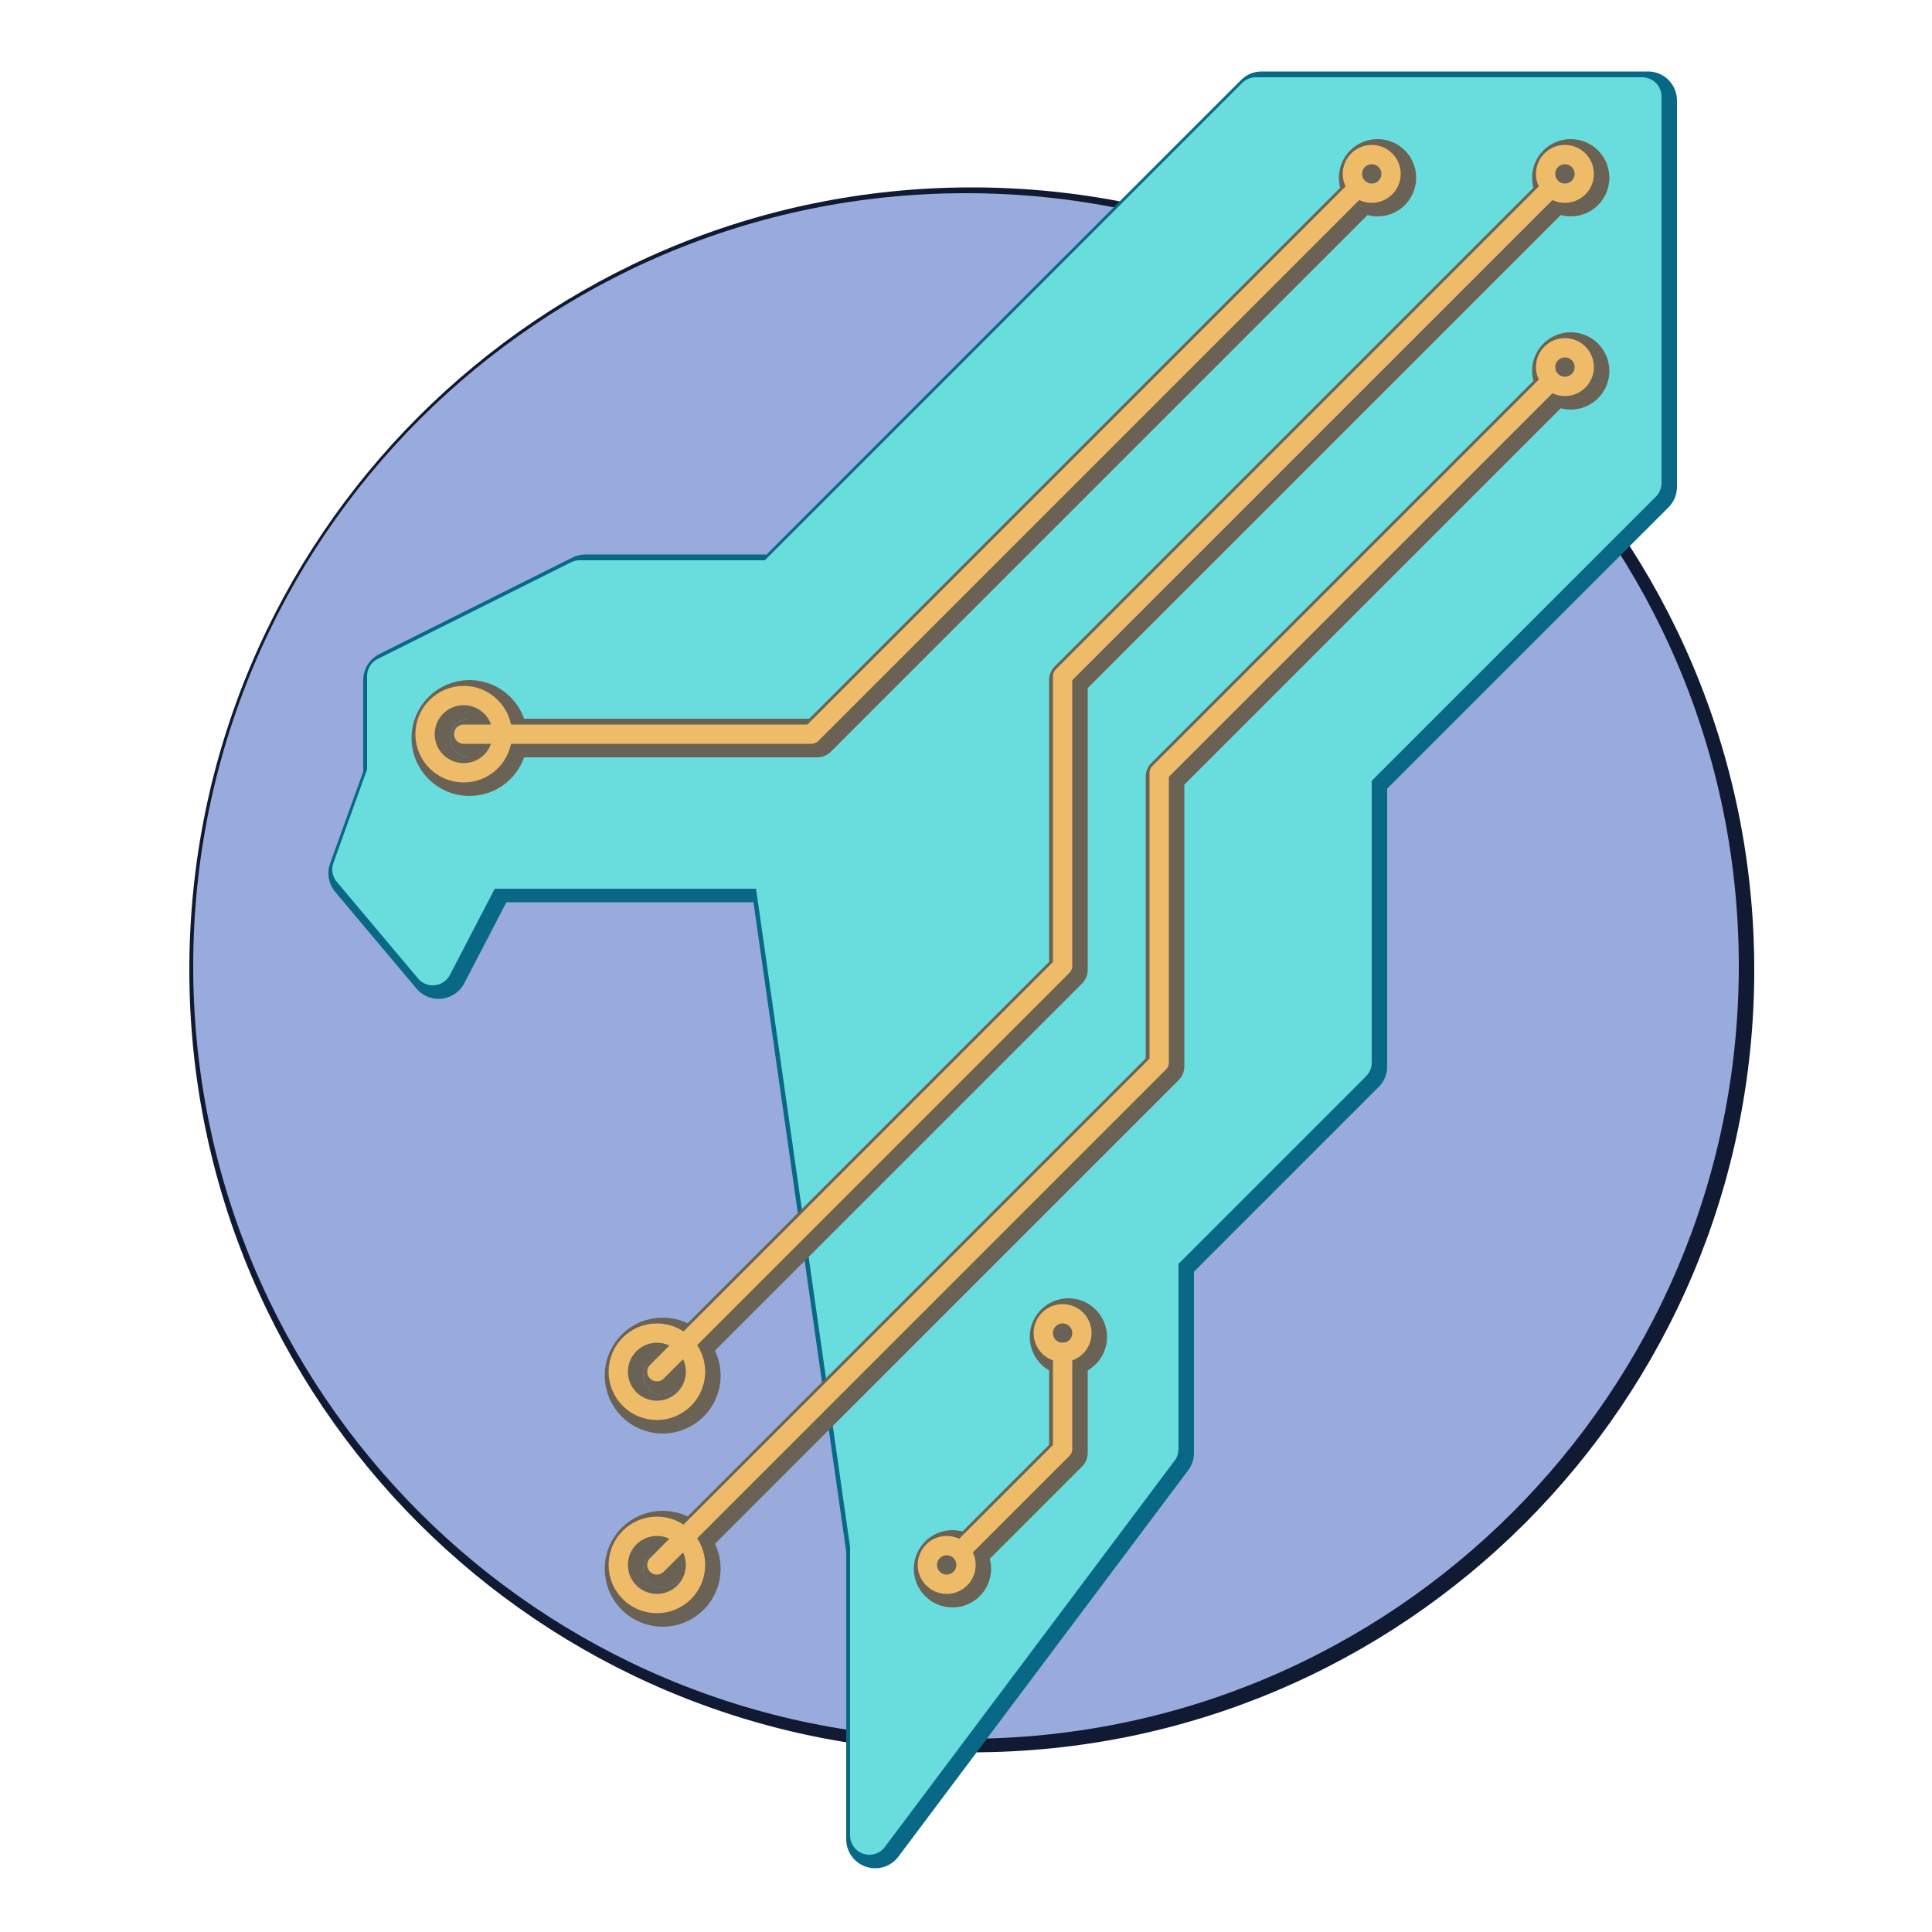
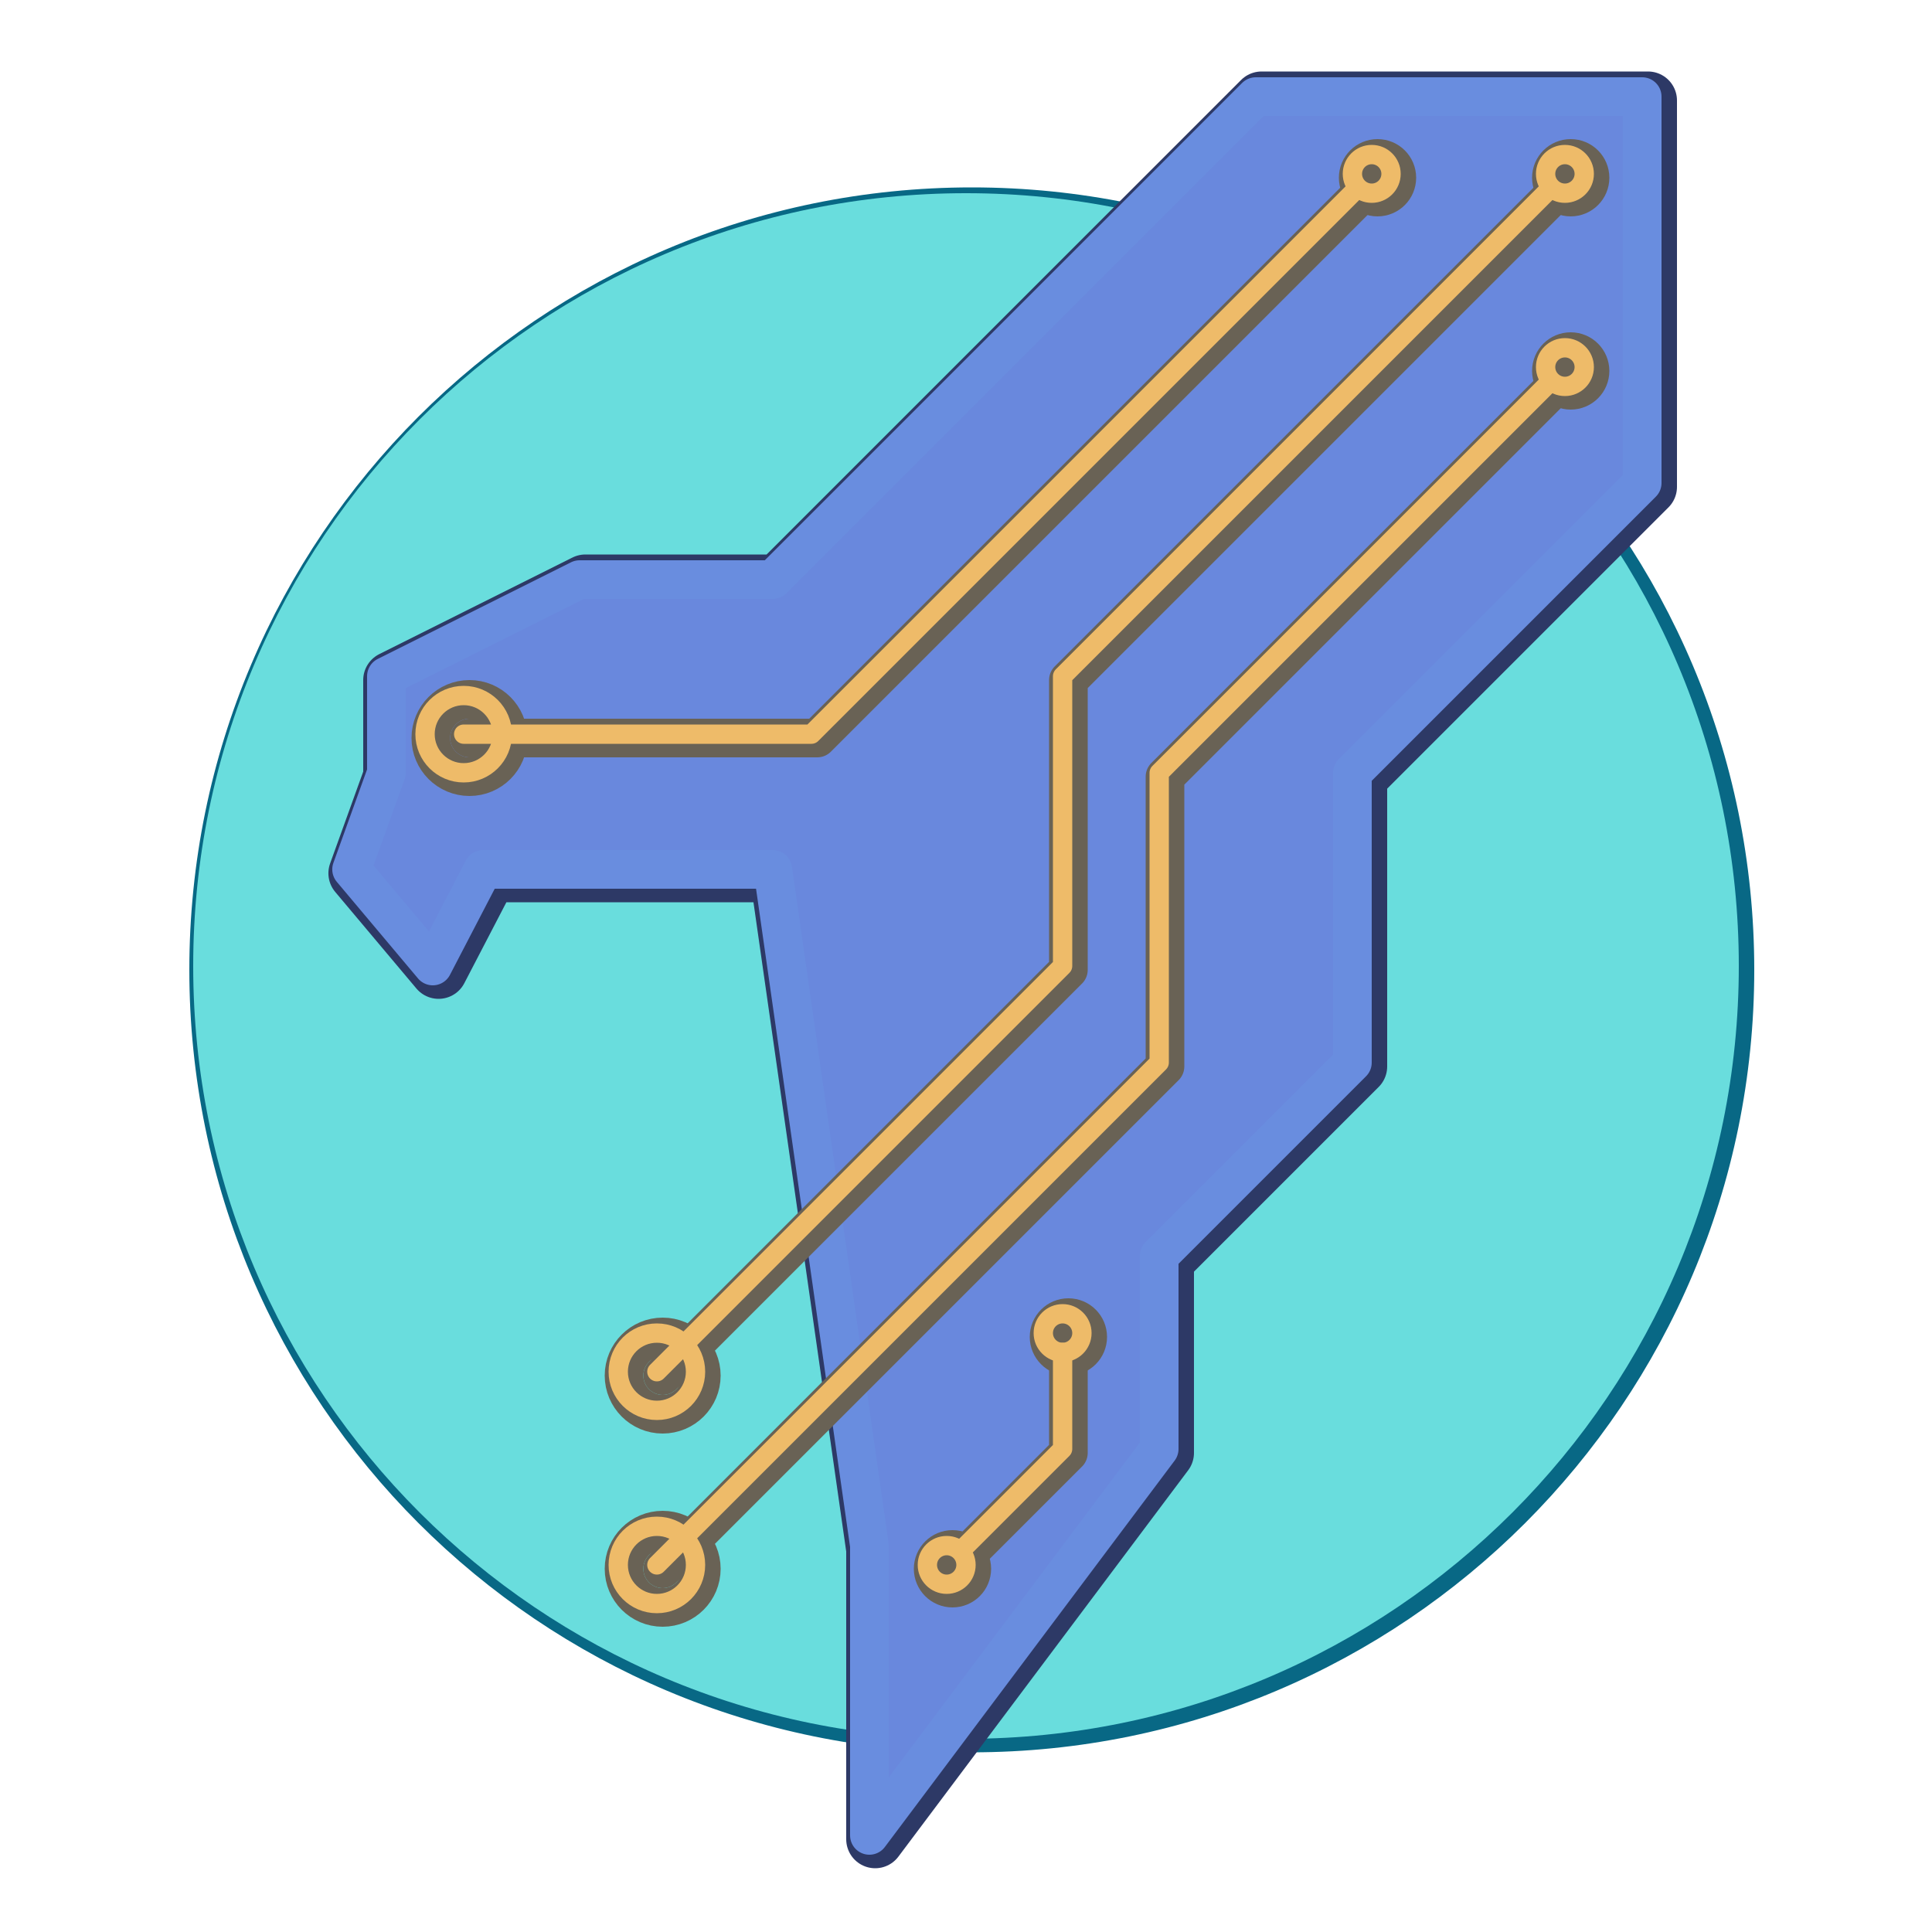
<svg xmlns="http://www.w3.org/2000/svg" width="100" height="100" viewBox="0 0 100 100" version="1.1" id="svg1">
  <defs id="defs1" />
  <g id="layer1" style="display:none">
    <rect style="fill:none;stroke:#000000;stroke-width:1;stroke-linecap:round;stroke-linejoin:round;stroke-dasharray:none;stroke-opacity:1;paint-order:stroke markers fill" id="rect1" width="21.883" height="35.544" x="3.979" y="55.968" />
    <rect style="fill:none;stroke:#000000;stroke-width:1;stroke-linecap:round;stroke-linejoin:round;stroke-dasharray:none;stroke-opacity:1;paint-order:stroke markers fill" id="rect1-3" width="18.302" height="26.26" x="5.769" y="57.958" ry="0" />
    <circle style="fill:none;stroke:#000000;stroke-width:1;stroke-linecap:round;stroke-linejoin:round;stroke-dasharray:none;stroke-opacity:1;paint-order:stroke markers fill" id="path1" cx="14.92" cy="87.798" r="2.056" />
    <path style="fill:none;stroke:#000000;stroke-width:1;stroke-linecap:round;stroke-linejoin:round;stroke-dasharray:none;stroke-opacity:1;paint-order:stroke markers fill" d="m 78.142,11.22 c -7.42,10.045 -17.711,14.139 -35.434,12.166 -17.93,-1.569 -10.758,15.24 -10.758,15.24 0,0 -12.327,0.672 -9.413,14.344 7.039,-8.408 12.609,-3.369 12.609,-3.369 0,0 -1.051,3.917 9.019,4.509 14.51,0.854 38.51,-3.138 43.103,-11.406" id="path2" />
  </g>
  <g id="layer2" style="display:none">
    <circle style="fill:none;stroke:#000000;stroke-width:1;stroke-linecap:round;stroke-linejoin:round;stroke-dasharray:none;stroke-opacity:1;paint-order:stroke markers fill" id="path3" cx="50" cy="50" r="40" />
    <path style="fill:none;stroke:#000000;stroke-width:1;stroke-linecap:round;stroke-linejoin:round;stroke-dasharray:none;stroke-opacity:1;paint-order:stroke markers fill" d="M 10,75 15,65 V 55 H 25 L 45,32.493 75,22.944 90,10 95,13.66 97.48,25 80,33.554 60,51.724 30,65 20,70 h -2.626 z" id="path4" />
    <path style="fill:none;stroke:#000000;stroke-width:1;stroke-linecap:round;stroke-linejoin:round;stroke-dasharray:none;stroke-opacity:1;paint-order:stroke markers fill" d="M 23.21,50 10,27.719 V 5 l 10,10 40,10" id="path5" />
    <path style="fill:none;stroke:#000000;stroke-width:1;stroke-linecap:round;stroke-linejoin:round;stroke-dasharray:none;stroke-opacity:1;paint-order:stroke markers fill" d="M 32.228,60 40,70 35,80 48.143,95 80,105 90,95 70,65 V 35" id="path6" />
  </g>
  <g id="layer3" style="display:none">
    <circle style="fill:none;stroke:#000000;stroke-width:1;stroke-linecap:round;stroke-linejoin:round;stroke-dasharray:none;stroke-opacity:1;paint-order:stroke markers fill" id="path7" cx="5" cy="85" r="50" />
    <circle style="fill:none;stroke:#000000;stroke-width:1;stroke-linecap:round;stroke-linejoin:round;stroke-dasharray:none;stroke-opacity:1;paint-order:stroke markers fill" id="path7-9" cx="20" cy="65" r="50" />
    <path style="fill:none;stroke:#000000;stroke-width:1;stroke-linecap:round;stroke-linejoin:round;stroke-dasharray:none;stroke-opacity:1;paint-order:stroke markers fill" d="M 0,100 95,5" id="path8" />
    <path style="fill:none;stroke:#000000;stroke-width:1;stroke-linecap:round;stroke-linejoin:round;stroke-dasharray:none;stroke-opacity:1;paint-order:stroke markers fill" d="M -20,100 75,5" id="path8-7" />
    <path style="fill:none;stroke:#000000;stroke-width:1;stroke-linecap:round;stroke-linejoin:round;stroke-dasharray:none;stroke-opacity:1;paint-order:stroke markers fill" d="M 20,100 95,25" id="path8-8" />
    <path style="fill:none;stroke:#000000;stroke-width:1;stroke-linecap:round;stroke-linejoin:round;stroke-dasharray:none;stroke-opacity:1;paint-order:stroke markers fill" d="M -40,100 60,0" id="path8-3" />
    <path style="fill:none;stroke:#000000;stroke-width:1;stroke-linecap:round;stroke-linejoin:round;stroke-dasharray:none;stroke-opacity:1;paint-order:stroke markers fill" d="M 40,100 95,45" id="path8-9" />
    <path style="fill:none;stroke:#000000;stroke-width:1;stroke-linecap:round;stroke-linejoin:round;stroke-dasharray:none;stroke-opacity:1;paint-order:stroke markers fill" d="M 75,5 H 95 V 25" id="path9" />
    <circle style="fill:none;stroke:#000000;stroke-width:1;stroke-linecap:round;stroke-linejoin:round;stroke-dasharray:none;stroke-opacity:1;paint-order:stroke markers fill" id="path10" cx="40" cy="54" r="10" />
    <circle style="fill:none;stroke:#000000;stroke-width:1;stroke-linecap:round;stroke-linejoin:round;stroke-dasharray:none;stroke-opacity:1;paint-order:stroke markers fill" id="path10-1" cx="40" cy="47" r="15" />
    <circle style="fill:none;stroke:#000000;stroke-width:1;stroke-linecap:round;stroke-linejoin:round;stroke-dasharray:none;stroke-opacity:1;paint-order:stroke markers fill" id="path10-1-3" cx="42" cy="39" r="15" />
  </g>
  <g id="g18">
-     <circle style="fill:none;fill-opacity:1;stroke:#101a33;stroke-width:1;stroke-linecap:square;stroke-linejoin:round;stroke-dasharray:none;stroke-opacity:1;paint-order:normal" id="circle1" cx="50.3" cy="50.2" r="40" />
-     <circle style="fill:#99aadd;fill-opacity:1;stroke:none;stroke-width:2;stroke-linecap:square;stroke-linejoin:round;stroke-dasharray:none;stroke-opacity:1;paint-order:normal" id="path21" cx="50" cy="50" r="40" />
-     <path id="path15" style="fill:none;fill-opacity:1;stroke:#086885;stroke-width:3;stroke-linecap:square;stroke-linejoin:round;stroke-dasharray:none;stroke-opacity:1;paint-order:normal" d="m 65.3,5.2 -25,25 h -10 l -10,5 v 5 l -1.802,5 4.203,5 2.599,-5 h 15 l 5,35 v 15 l 15,-20 v -10 l 10,-10 v -15 l 15,-15 v -20 z" />
-     <path id="path37" style="fill:#69dddd;fill-opacity:1;stroke:#69dddd;stroke-width:2;stroke-linecap:square;stroke-linejoin:round;stroke-dasharray:none;stroke-opacity:1;paint-order:normal" d="M 65,5 40,30 H 30 l -10,5 v 5 l -1.802,5 4.203,5 L 25,45 h 15 l 5,35 V 95 L 60,75 V 65 L 70,55 V 40 L 85,25 V 5 Z" />
+     <circle style="fill:none;fill-opacity:1;stroke:#086885;stroke-width:1;stroke-linecap:square;stroke-linejoin:round;stroke-dasharray:none;stroke-opacity:1;paint-order:normal" id="circle1" cx="50.3" cy="50.2" r="40" />
+     <circle style="fill:#69dddd;fill-opacity:1;stroke:none;stroke-width:2;stroke-linecap:square;stroke-linejoin:round;stroke-dasharray:none;stroke-opacity:1;paint-order:normal" id="path21" cx="50" cy="50" r="40" />
+     <path id="path15" style="fill:none;fill-opacity:1;stroke:#2d3966;stroke-width:3;stroke-linecap:square;stroke-linejoin:round;stroke-dasharray:none;stroke-opacity:1;paint-order:normal" d="m 65.3,5.2 -25,25 h -10 l -10,5 v 5 l -1.802,5 4.203,5 2.599,-5 h 15 l 5,35 v 15 l 15,-20 v -10 l 10,-10 v -15 l 15,-15 v -20 z" />
+     <path id="path37" style="fill:#6988dd;fill-opacity:1;stroke:#698ddf;stroke-width:2;stroke-linecap:square;stroke-linejoin:round;stroke-dasharray:none;stroke-opacity:1;paint-order:normal" d="M 65,5 40,30 H 30 l -10,5 v 5 l -1.802,5 4.203,5 L 25,45 h 15 l 5,35 V 95 L 60,75 V 65 L 70,55 V 40 L 85,25 V 5 Z" />
    <path style="fill:none;fill-opacity:1;stroke:#696255;stroke-width:2;stroke-linecap:round;stroke-linejoin:round;stroke-dasharray:none;stroke-opacity:1;paint-order:stroke markers fill" d="m 80.3,20.2 -20,20 v 15 l -15,15 -5,5 -6,6" id="path53" />
    <path style="fill:none;fill-opacity:1;stroke:#696255;stroke-width:2;stroke-linecap:round;stroke-linejoin:round;stroke-dasharray:none;stroke-opacity:1;paint-order:stroke markers fill" d="m 80.3,10.2 -25,25 v 15 l -10,10 -5,5 -6,6" id="path54" />
    <path style="fill:none;fill-opacity:1;stroke:#696255;stroke-width:2;stroke-linecap:round;stroke-linejoin:round;stroke-dasharray:none;stroke-opacity:1;paint-order:stroke markers fill" d="m 24.3,38.2 h 18 l 28,-28" id="path55" />
    <path style="fill:none;fill-opacity:1;stroke:#696255;stroke-width:2;stroke-linecap:round;stroke-linejoin:round;stroke-dasharray:none;stroke-opacity:1;paint-order:stroke markers fill" d="m 50.3,80.2 5,-5 v -5" id="path56" />
    <circle style="fill:none;fill-opacity:1;stroke:#696255;stroke-width:2;stroke-linecap:round;stroke-linejoin:round;stroke-dasharray:none;stroke-opacity:1;paint-order:stroke markers fill" id="path57" cx="34.3" cy="81.2" r="2" />
    <circle style="fill:none;fill-opacity:1;stroke:#696255;stroke-width:2;stroke-linecap:round;stroke-linejoin:round;stroke-dasharray:none;stroke-opacity:1;paint-order:stroke markers fill" id="path57-4" cx="34.3" cy="71.2" r="2" />
    <circle style="fill:none;fill-opacity:1;stroke:#696255;stroke-width:2;stroke-linecap:round;stroke-linejoin:round;stroke-dasharray:none;stroke-opacity:1;paint-order:stroke markers fill" id="path57-2" cx="55.3" cy="69.2" r="1" />
    <circle style="fill:none;fill-opacity:1;stroke:#696255;stroke-width:2;stroke-linecap:round;stroke-linejoin:round;stroke-dasharray:none;stroke-opacity:1;paint-order:stroke markers fill" id="path57-9" cx="49.3" cy="81.2" r="1" />
    <circle style="fill:none;fill-opacity:1;stroke:#696255;stroke-width:2;stroke-linecap:round;stroke-linejoin:round;stroke-dasharray:none;stroke-opacity:1;paint-order:stroke markers fill" id="path57-5" cx="71.3" cy="9.2" r="1" />
    <circle style="fill:none;fill-opacity:1;stroke:#696255;stroke-width:2;stroke-linecap:round;stroke-linejoin:round;stroke-dasharray:none;stroke-opacity:1;paint-order:stroke markers fill" id="path57-7" cx="81.3" cy="9.2" r="1" />
    <circle style="fill:none;fill-opacity:1;stroke:#696255;stroke-width:2;stroke-linecap:round;stroke-linejoin:round;stroke-dasharray:none;stroke-opacity:1;paint-order:stroke markers fill" id="path57-0" cx="81.3" cy="19.2" r="1" />
    <circle style="fill:none;fill-opacity:1;stroke:#696255;stroke-width:2;stroke-linecap:round;stroke-linejoin:round;stroke-dasharray:none;stroke-opacity:1;paint-order:stroke markers fill" id="path57-91" cx="24.3" cy="38.2" r="2" />
    <path style="fill:none;fill-opacity:1;stroke:#eebb69;stroke-width:1;stroke-linecap:round;stroke-linejoin:round;stroke-dasharray:none;stroke-opacity:1;paint-order:stroke markers fill" d="M 80,20 60,40 v 15 l -15,15 -5,5 -6,6" id="path11" />
    <path style="fill:none;fill-opacity:1;stroke:#eebb69;stroke-width:1;stroke-linecap:round;stroke-linejoin:round;stroke-dasharray:none;stroke-opacity:1;paint-order:stroke markers fill" d="M 80,10 55,35 v 15 l -10,10 -5,5 -6,6" id="path12" />
    <path style="fill:none;fill-opacity:1;stroke:#eebb69;stroke-width:1;stroke-linecap:round;stroke-linejoin:round;stroke-dasharray:none;stroke-opacity:1;paint-order:stroke markers fill" d="M 24,38 H 42 L 70,10" id="path13" />
    <path style="fill:none;fill-opacity:1;stroke:#eebb69;stroke-width:1;stroke-linecap:round;stroke-linejoin:round;stroke-dasharray:none;stroke-opacity:1;paint-order:stroke markers fill" d="m 50,80 5,-5 v -5" id="path14" />
    <circle style="fill:none;fill-opacity:1;stroke:#eebb69;stroke-width:1;stroke-linecap:round;stroke-linejoin:round;stroke-dasharray:none;stroke-opacity:1;paint-order:stroke markers fill" id="circle14" cx="34" cy="81" r="2" />
    <circle style="fill:none;fill-opacity:1;stroke:#eebb69;stroke-width:1;stroke-linecap:round;stroke-linejoin:round;stroke-dasharray:none;stroke-opacity:1;paint-order:stroke markers fill" id="circle15" cx="34" cy="71" r="2" />
    <circle style="fill:none;fill-opacity:1;stroke:#eebb69;stroke-width:1;stroke-linecap:round;stroke-linejoin:round;stroke-dasharray:none;stroke-opacity:1;paint-order:stroke markers fill" id="circle16" cx="55" cy="69" r="1" />
    <circle style="fill:none;fill-opacity:1;stroke:#eebb69;stroke-width:1;stroke-linecap:round;stroke-linejoin:round;stroke-dasharray:none;stroke-opacity:1;paint-order:stroke markers fill" id="circle17" cx="49" cy="81" r="1" />
    <circle style="fill:none;fill-opacity:1;stroke:#eebb69;stroke-width:1;stroke-linecap:round;stroke-linejoin:round;stroke-dasharray:none;stroke-opacity:1;paint-order:stroke markers fill" id="circle18" cx="71" cy="9" r="1" />
    <circle style="fill:none;fill-opacity:1;stroke:#eebb69;stroke-width:1;stroke-linecap:round;stroke-linejoin:round;stroke-dasharray:none;stroke-opacity:1;paint-order:stroke markers fill" id="circle19" cx="81" cy="9" r="1" />
    <circle style="fill:none;fill-opacity:1;stroke:#eebb69;stroke-width:1;stroke-linecap:round;stroke-linejoin:round;stroke-dasharray:none;stroke-opacity:1;paint-order:stroke markers fill" id="circle20" cx="81" cy="19" r="1" />
    <circle style="fill:none;fill-opacity:1;stroke:#eebb69;stroke-width:1;stroke-linecap:round;stroke-linejoin:round;stroke-dasharray:none;stroke-opacity:1;paint-order:stroke markers fill" id="circle21" cx="24" cy="38" r="2" />
  </g>
</svg>
